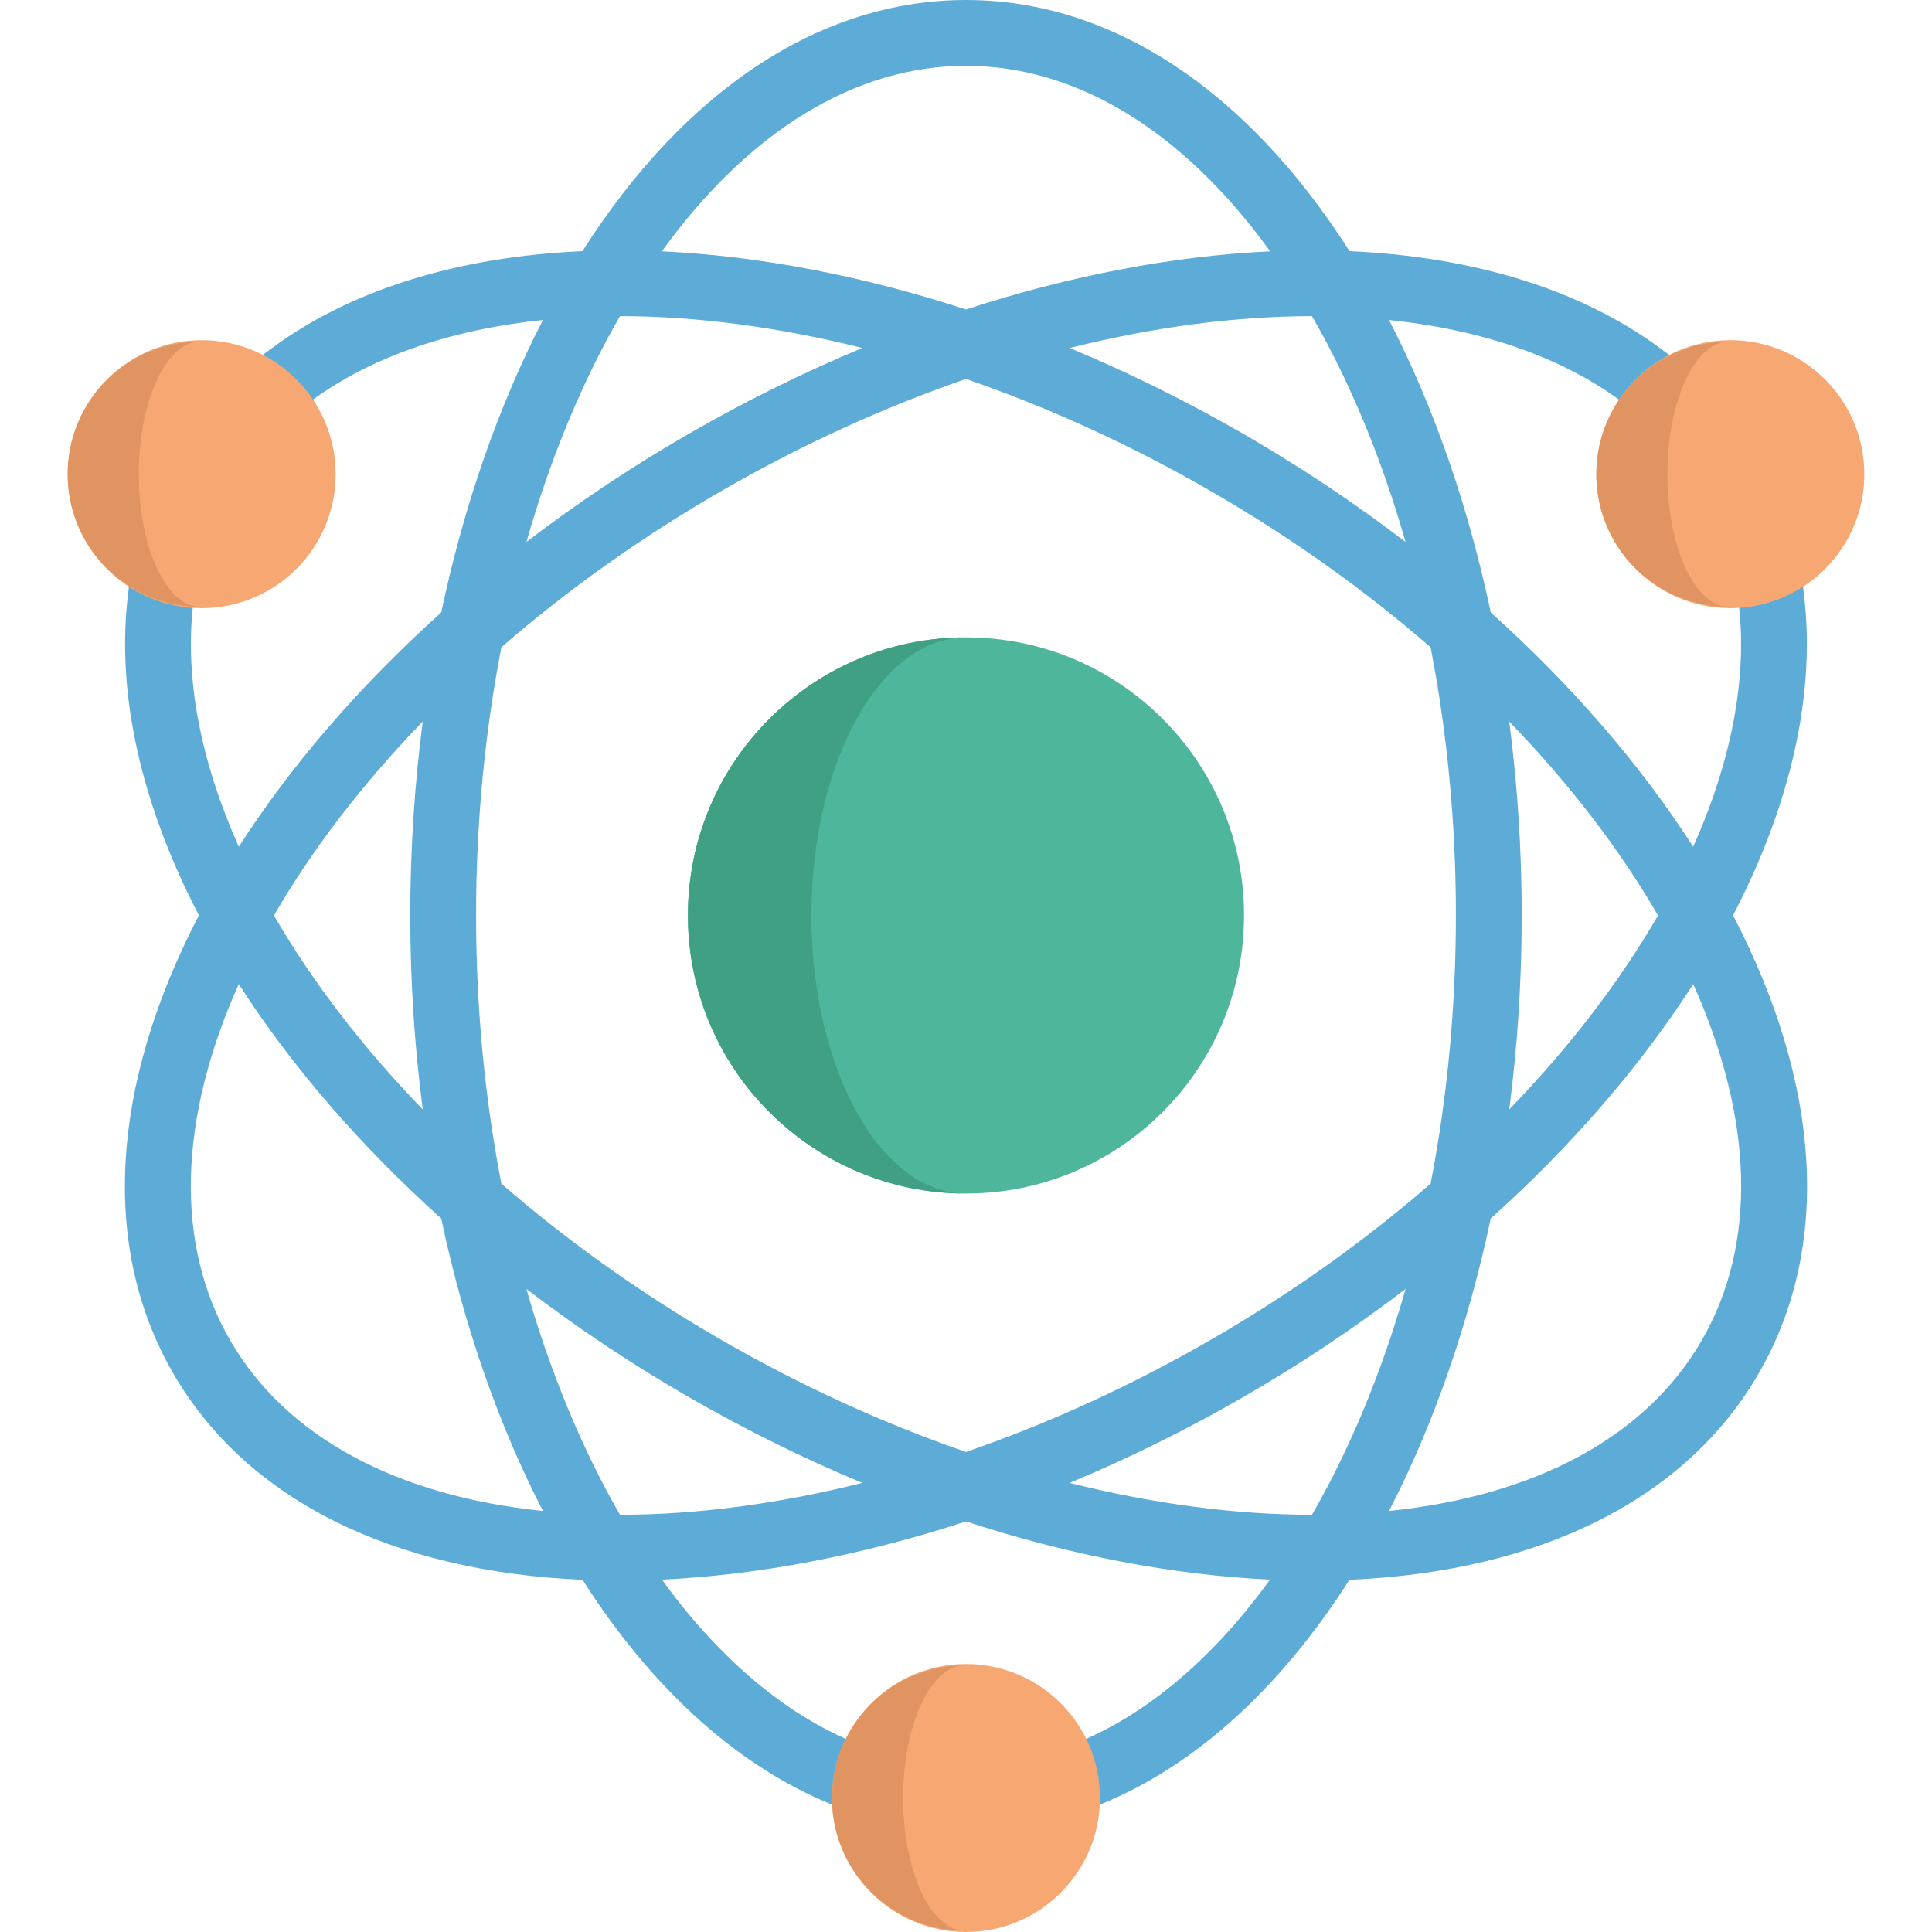
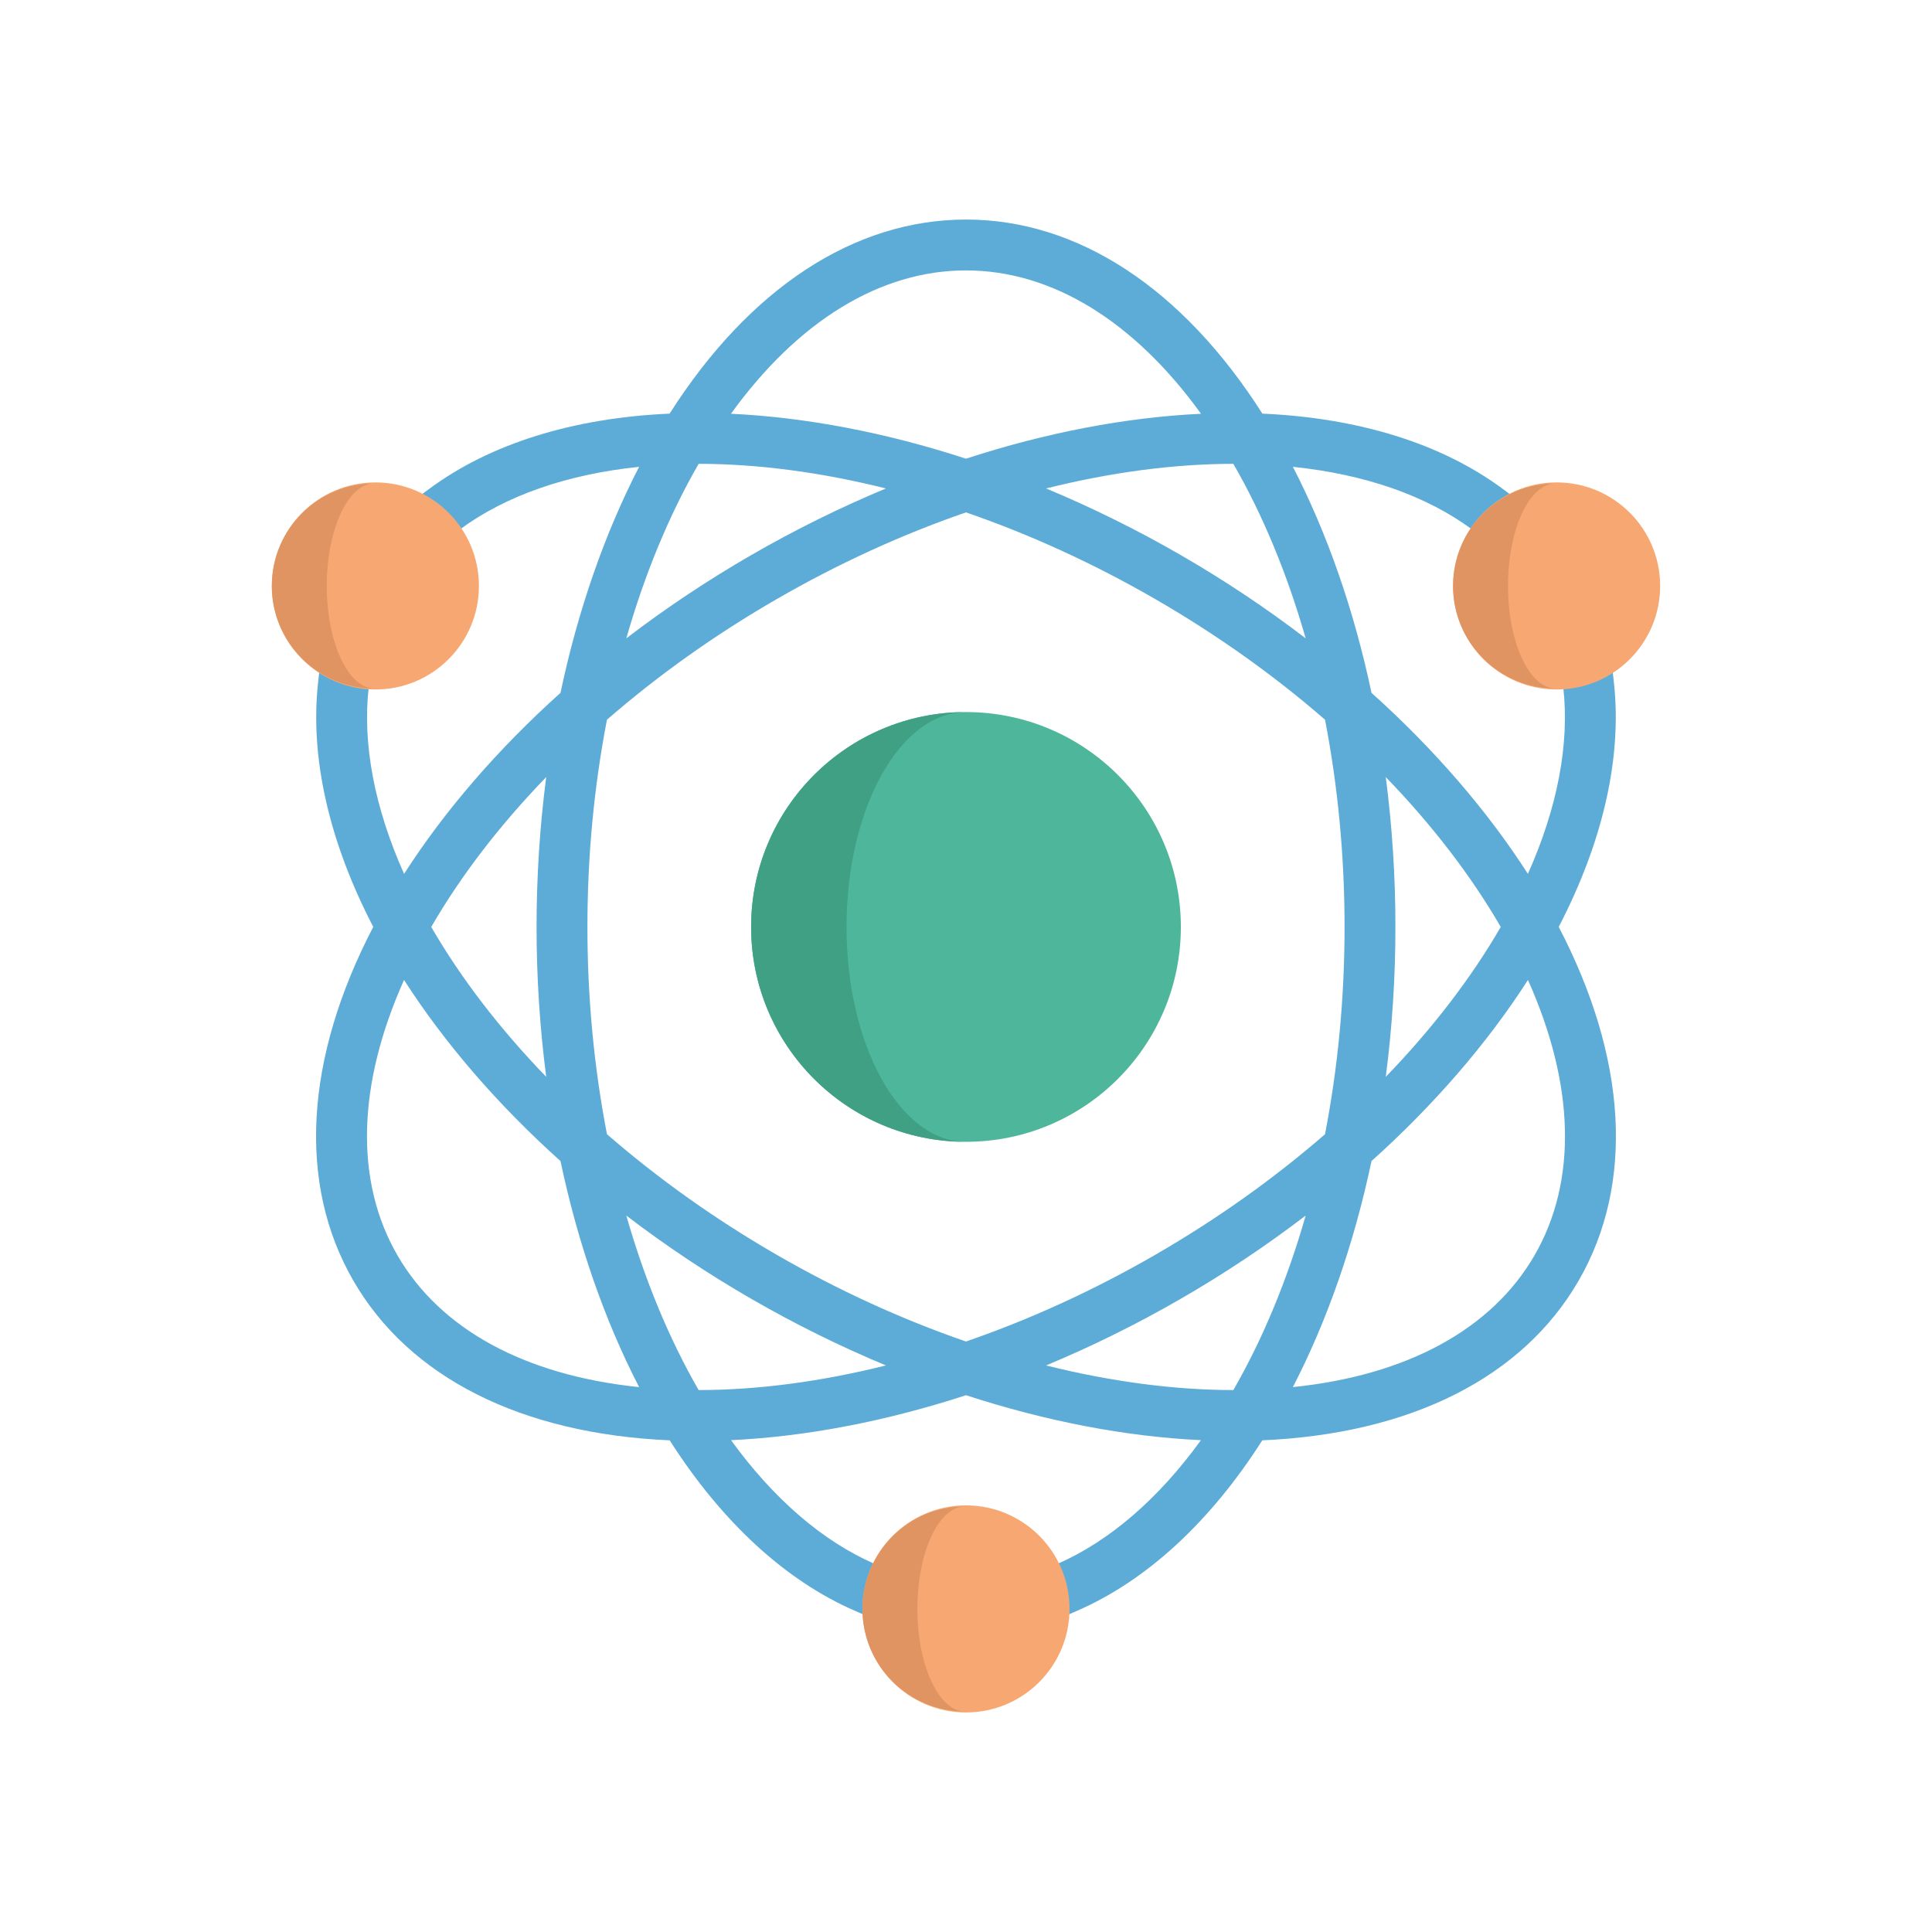
- <svg xmlns="http://www.w3.org/2000/svg" version="1.1" id="Layer_1" x="0px" y="0px" viewBox="0 0 511.996 511.996" style="enable-background:new 0 0 511.996 511.996;" xml:space="preserve">
-   <path style="fill:#5DACD8;" d="M459.278,242.584c15.262-29.371,21.8-58.366,18.889-84.114l-0.98-8.666l-17.333,1.961l0.98,8.666  c2.195,19.412-1.997,41.293-12.129,63.97c-13.865-21.612-32.156-42.8-53.639-62.08c-5.968-28.272-15.178-54.712-26.961-77.515  c24.709,2.559,45.76,9.877,61.481,21.505l7.012,5.186l10.372-14.024l-7.012-5.186c-20.855-15.424-49.245-24.267-82.315-25.726  C330.285,23.594,294.329,0,255.995,0s-74.29,23.595-101.648,66.561c-33.064,1.458-61.453,10.297-82.312,25.712l-7.014,5.184  l10.367,14.028l7.014-5.184c15.726-11.622,36.778-18.936,61.484-21.495c-11.783,22.804-20.993,49.244-26.96,77.515  c-21.485,19.282-39.775,40.469-53.64,62.08c-10.132-22.678-14.324-44.559-12.129-63.97l0.98-8.666l-17.333-1.961l-0.98,8.666  c-2.912,25.747,3.626,54.742,18.887,84.114c-23.533,45.199-25.99,88.141-6.826,121.329c19.168,33.193,57.588,52.536,108.493,54.754  c17.779,27.893,39.623,48.055,63.405,58.415l7.996,3.483l6.967-15.992l-7.995-3.483c-17.926-7.809-34.778-22.375-49.335-42.476  c25.637-1.202,53.134-6.459,80.579-15.422c27.447,8.963,54.941,14.22,80.579,15.422c-14.556,20.1-31.408,34.667-49.335,42.476  l-7.995,3.483l6.967,15.992l7.996-3.483c23.783-10.361,45.628-30.524,63.405-58.415c50.906-2.219,89.326-21.562,108.493-54.754  C485.268,330.724,482.811,287.783,459.278,242.584z M439.387,242.604c-10.127,17.52-23.514,34.954-39.426,51.401  c2.184-16.809,3.307-34.006,3.307-51.401c0-17.392-1.123-34.585-3.307-51.392C415.877,207.66,429.263,225.092,439.387,242.604z   M347.683,401.43c-20.221-0.012-42.008-2.89-64.215-8.447c15.638-6.511,31.092-14.136,46.165-22.838  c15.07-8.699,29.399-18.269,42.857-28.558C366.193,363.611,357.787,383.92,347.683,401.43z M164.307,401.43  c-10.104-17.508-18.509-37.818-24.805-59.843c13.458,10.289,27.788,19.858,42.857,28.558c15.073,8.702,30.527,16.328,46.165,22.839  C206.317,398.541,184.533,401.419,164.307,401.43z M228.523,92.224c-15.638,6.511-31.091,14.136-46.165,22.838  c-15.074,8.703-29.402,18.272-42.853,28.558c6.295-22.02,14.7-42.33,24.803-59.844C184.531,83.789,206.316,86.667,228.523,92.224z   M191.08,355.039c-21.07-12.164-40.625-26.075-58.211-41.347c-4.433-22.88-6.704-46.771-6.704-71.088  c0-24.31,2.271-48.199,6.705-71.078c17.572-15.27,37.127-29.185,58.211-41.356c21.076-12.168,42.902-22.148,64.915-29.741  c22.012,7.592,43.838,17.572,64.915,29.741c21.082,12.171,40.635,26.084,58.211,41.356c4.433,22.88,6.704,46.769,6.704,71.078  c0,24.317-2.271,48.208-6.704,71.089c-17.585,15.27-37.14,29.181-58.211,41.346c-21.076,12.168-42.901,22.148-64.915,29.741  C233.983,377.187,212.157,367.207,191.08,355.039z M347.682,83.777c10.103,17.513,18.508,37.823,24.804,59.844  c-13.452-10.287-27.78-19.856-42.854-28.559c-15.073-8.702-30.527-16.328-46.164-22.838  C305.675,86.668,327.463,83.791,347.682,83.777z M255.995,17.443c29.392,0,57.609,17.337,80.604,49.164  c-25.643,1.2-53.148,6.445-80.605,15.41c-27.457-8.967-54.962-14.215-80.604-15.413C198.387,34.78,226.604,17.443,255.995,17.443z   M112.028,191.212c-2.183,16.807-3.307,34-3.307,51.392c0,17.397,1.123,34.593,3.307,51.401  c-15.912-16.448-29.299-33.882-39.426-51.401C82.726,225.092,96.112,207.662,112.028,191.212z M60.992,355.189  c-14.694-25.445-13.785-58.557,2.282-94.4c13.871,21.628,32.165,42.826,53.652,62.108c5.969,28.281,15.181,54.724,26.966,77.52  C104.819,396.408,75.687,380.639,60.992,355.189z M450.998,355.189c-14.696,25.451-43.828,41.219-82.899,45.228  c11.786-22.798,20.997-49.24,26.966-77.518c21.488-19.284,39.781-40.481,53.652-62.109  C464.782,296.633,465.691,329.744,450.998,355.189z" />
-   <circle style="fill:#4EB79B;" cx="255.991" cy="242.599" r="73.691" />
-   <path style="fill:#40A084;" d="M255.995,316.296c-40.701,0-73.691-32.991-73.691-73.691s32.991-73.691,73.691-73.691  c-22.633,0-40.963,32.991-40.963,73.691S233.363,316.296,255.995,316.296z" />
+ <svg xmlns="http://www.w3.org/2000/svg" version="1.1" id="Layer_1" x="0px" y="0px" width="792px" height="792px" viewBox="-90 0 792 792" enable-background="new -90 0 792 792" xml:space="preserve">
+   <path fill="#5DACD8" d="M548.985,379.966c18.243-35.107,26.058-69.766,22.578-100.543l-1.172-10.359l-20.718,2.344l1.171,10.358  c2.624,23.204-2.387,49.358-14.498,76.465c-16.573-25.833-38.437-51.16-64.115-74.206c-7.134-33.794-18.143-65.398-32.228-92.655  c29.535,3.059,54.698,11.806,73.489,25.705l8.382,6.199l12.398-16.763l-8.382-6.199c-24.929-18.437-58.864-29.007-98.394-30.75  C394.797,118.202,351.818,90,305.997,90s-88.801,28.204-121.502,79.562c-39.522,1.743-73.456,12.308-98.389,30.734l-8.384,6.197  l12.392,16.768l8.384-6.196c18.797-13.892,43.961-22.635,73.493-25.693c-14.084,27.258-25.094,58.862-32.226,92.655  c-25.682,23.048-47.544,48.374-64.117,74.206c-12.111-27.107-17.122-53.262-14.498-76.465l1.171-10.358l-20.718-2.344l-1.171,10.359  c-3.481,30.776,4.334,65.434,22.576,100.543c-28.13,54.027-31.067,105.357-8.16,145.027c22.912,39.677,68.836,62.798,129.684,65.448  c21.252,33.342,47.362,57.441,75.79,69.825l9.558,4.163l8.328-19.115l-9.557-4.163c-21.427-9.335-41.571-26.746-58.971-50.772  c30.645-1.438,63.512-7.721,96.318-18.435c32.808,10.714,65.672,16.997,96.318,18.435c-17.399,24.025-37.543,41.438-58.972,50.772  l-9.557,4.163l8.328,19.115l9.558-4.163c28.429-12.385,54.54-36.486,75.79-69.825c60.849-2.652,106.772-25.773,129.684-65.448  C580.052,485.321,577.114,433.993,548.985,379.966z M525.209,379.99c-12.105,20.942-28.107,41.782-47.127,61.441  c2.61-20.092,3.953-40.648,3.953-61.441c0-20.789-1.343-41.34-3.953-61.43C497.106,338.221,513.107,359.058,525.209,379.99z   M415.593,569.838c-24.17-0.015-50.213-3.454-76.757-10.097c18.692-7.783,37.164-16.897,55.182-27.299  c18.014-10.398,35.142-21.837,51.228-34.136C437.719,524.632,427.671,548.908,415.593,569.838z M196.4,569.838  c-12.078-20.928-22.125-45.204-29.65-71.531c16.086,12.299,33.215,23.736,51.228,34.136c18.017,10.401,36.49,19.518,55.182,27.3  C246.615,566.385,220.576,569.825,196.4,569.838z M273.159,200.237c-18.692,7.783-37.164,16.897-55.182,27.299  c-18.019,10.403-35.145,21.841-51.223,34.136c7.524-26.321,17.571-50.598,29.647-71.533  C220.574,190.155,246.614,193.595,273.159,200.237z M228.402,514.386c-25.185-14.54-48.56-31.168-69.581-49.423  c-5.299-27.349-8.014-55.906-8.014-84.973c0-29.058,2.715-57.613,8.015-84.961c21.004-18.252,44.379-34.885,69.581-49.434  c25.192-14.545,51.282-26.474,77.594-35.55c26.311,9.075,52.401,21.004,77.594,35.55c25.2,14.548,48.572,31.179,69.581,49.434  c5.299,27.349,8.014,55.904,8.014,84.961c0,29.067-2.715,57.625-8.014,84.974c-21.02,18.253-44.395,34.881-69.581,49.422  c-25.192,14.545-51.28,26.475-77.594,35.55C279.685,540.859,253.596,528.931,228.402,514.386z M415.592,190.141  c12.076,20.934,22.123,45.21,29.648,71.533c-16.079-12.296-33.206-23.734-51.224-34.137c-18.018-10.402-36.49-19.517-55.181-27.299  C365.38,193.596,391.424,190.157,415.592,190.141z M305.997,110.85c35.132,0,68.861,20.723,96.347,58.767  c-30.651,1.435-63.528,7.704-96.349,18.42c-32.82-10.718-65.697-16.991-96.348-18.423  C237.136,131.573,270.865,110.85,305.997,110.85z M133.91,318.56c-2.609,20.089-3.953,40.641-3.953,61.43  c0,20.795,1.342,41.35,3.953,61.441c-19.02-19.661-35.022-40.5-47.127-61.441C98.884,359.058,114.885,338.223,133.91,318.56z   M72.905,514.565c-17.564-30.415-16.478-69.995,2.728-112.839c16.58,25.853,38.447,51.191,64.131,74.239  c7.135,33.805,18.146,65.413,32.233,92.661C125.292,563.835,90.47,544.986,72.905,514.565z M539.088,514.565  c-17.566,30.422-52.389,49.27-99.091,54.062c14.088-27.251,25.098-58.857,32.232-92.659c25.686-23.05,47.552-48.388,64.132-74.24  C555.564,444.572,556.65,484.15,539.088,514.565z" />
+   <circle fill="#4EB79B" cx="305.992" cy="379.984" r="88.084" />
+   <path fill="#40A084" d="M305.997,468.075c-48.651,0-88.084-39.435-88.084-88.084c0-48.65,39.435-88.084,88.084-88.084  c-27.054,0-48.964,39.435-48.964,88.084C257.032,428.641,278.944,468.075,305.997,468.075z" />
  <g>
-     <circle style="fill:#F7A872;" cx="255.991" cy="476.488" r="35.508" />
-     <circle style="fill:#F7A872;" cx="458.552" cy="125.66" r="35.508" />
-     <circle style="fill:#F7A872;" cx="53.444" cy="125.66" r="35.508" />
+     <circle fill="#F7A872" cx="305.992" cy="659.557" r="42.443" />
+     <circle fill="#F7A872" cx="548.117" cy="240.204" r="42.443" />
+     <circle fill="#F7A872" cx="63.883" cy="240.204" r="42.443" />
  </g>
  <g>
-     <path style="fill:#E09461;" d="M53.075,160.801c-6.403,0-12.402-1.711-17.57-4.717c-10.496-6.06-17.57-17.423-17.57-30.424   c0-19.415,15.737-35.14,35.14-35.14c-9.005,0-16.299,15.726-16.299,35.14c0,13,3.286,24.363,8.149,30.424   C47.321,159.091,50.107,160.801,53.075,160.801z" />
-     <path style="fill:#E09461;" d="M458.18,160.801c-6.403,0-12.402-1.711-17.57-4.717c-10.496-6.06-17.57-17.423-17.57-30.424   c0-19.415,15.737-35.14,35.14-35.14c-9.005,0-16.299,15.726-16.299,35.14c0,13,3.286,24.363,8.149,30.424   C452.425,159.091,455.212,160.801,458.18,160.801z" />
-     <path style="fill:#E09461;" d="M255.628,511.631c-6.403,0-12.402-1.711-17.57-4.717c-10.496-6.06-17.57-17.423-17.57-30.424   c0-19.415,15.737-35.14,35.14-35.14c-9.005,0-16.299,15.726-16.299,35.14c0,13,3.286,24.363,8.149,30.424   C249.873,509.922,252.658,511.631,255.628,511.631z" />
+     <path fill="#E09461" d="M63.442,282.209c-7.654,0-14.825-2.045-21.002-5.638c-12.546-7.244-21.002-20.826-21.002-36.367   c0-23.207,18.811-42.003,42.004-42.003c-10.764,0-19.483,18.797-19.483,42.003c0,15.539,3.928,29.122,9.741,36.367   C56.564,280.165,59.894,282.209,63.442,282.209z" />
+     <path fill="#E09461" d="M547.673,282.209c-7.654,0-14.825-2.045-21.002-5.638c-12.546-7.244-21.002-20.826-21.002-36.367   c0-23.207,18.811-42.003,42.004-42.003c-10.765,0-19.483,18.797-19.483,42.003c0,15.539,3.929,29.122,9.741,36.367   C540.793,280.165,544.125,282.209,547.673,282.209z" />
+     <path fill="#E09461" d="M305.558,701.563c-7.653,0-14.824-2.045-21.001-5.638c-12.546-7.244-21.002-20.826-21.002-36.367   c0-23.207,18.811-42.003,42.003-42.003c-10.764,0-19.482,18.797-19.482,42.003c0,15.539,3.928,29.122,9.741,36.367   C298.679,699.521,302.008,701.563,305.558,701.563z" />
  </g>
-   <g>
- </g>
-   <g>
- </g>
-   <g>
- </g>
-   <g>
- </g>
-   <g>
- </g>
-   <g>
- </g>
-   <g>
- </g>
-   <g>
- </g>
-   <g>
- </g>
-   <g>
- </g>
-   <g>
- </g>
-   <g>
- </g>
-   <g>
- </g>
-   <g>
- </g>
-   <g>
- </g>
</svg>
